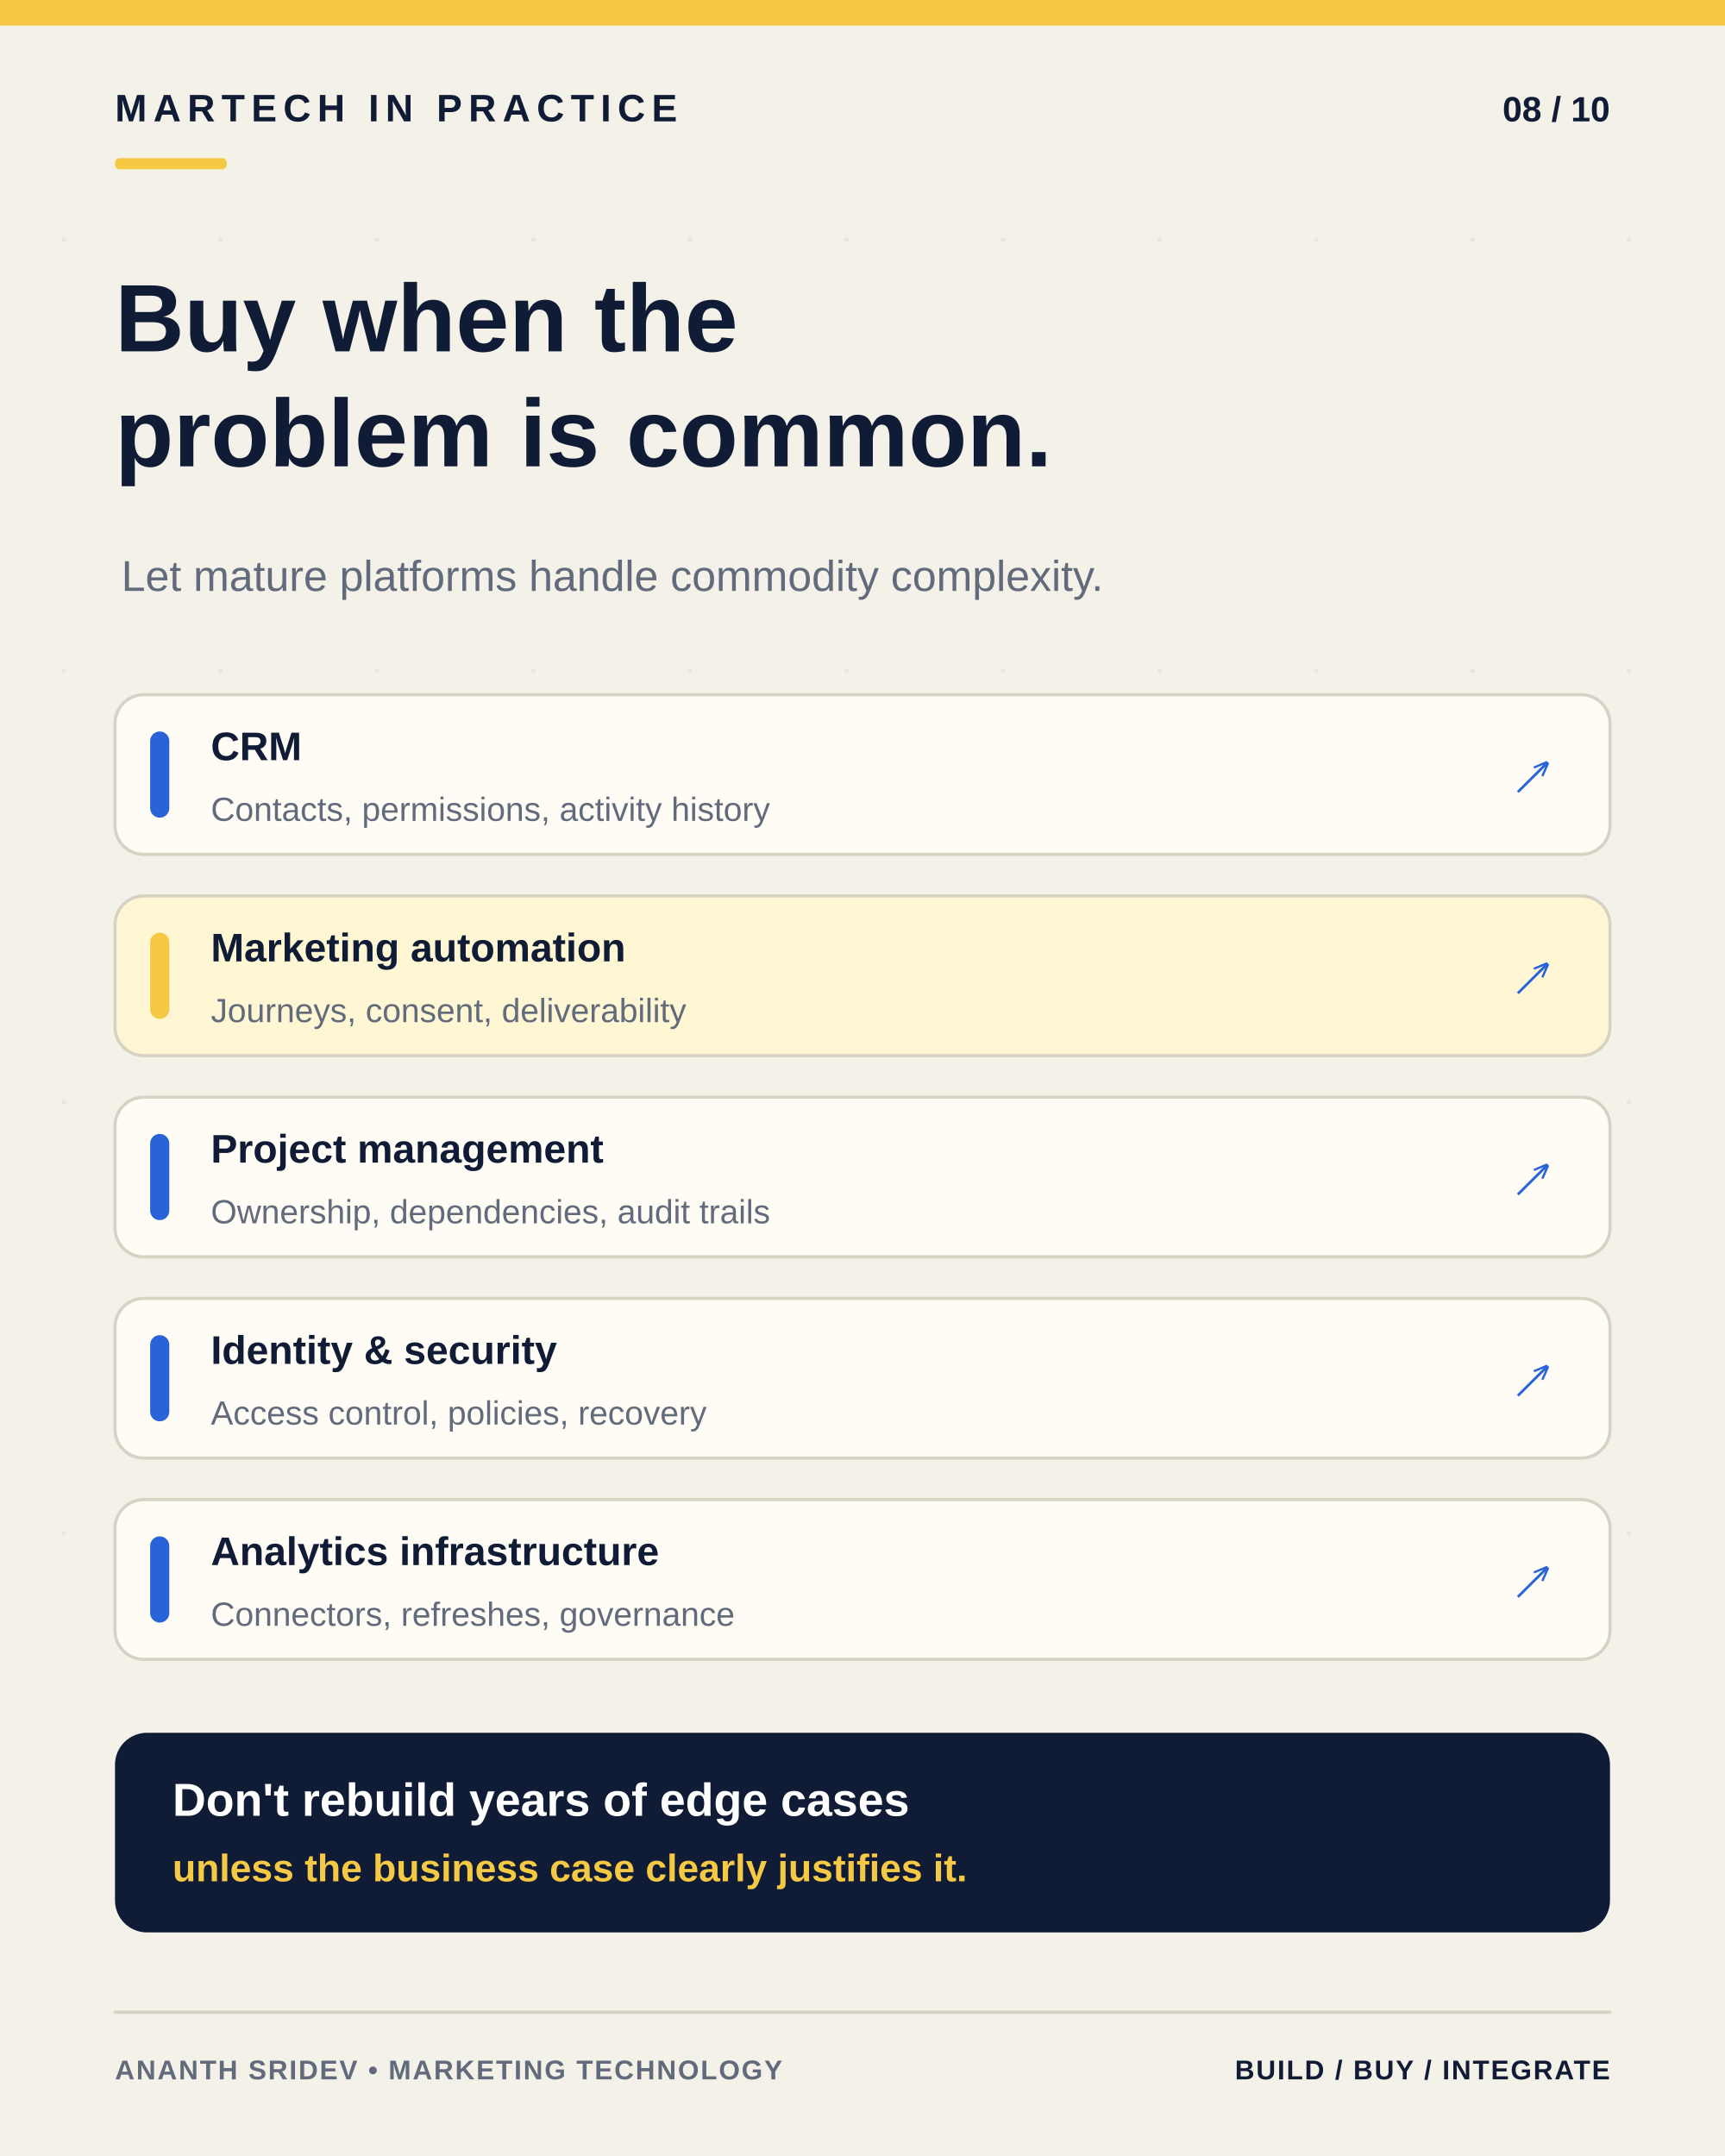
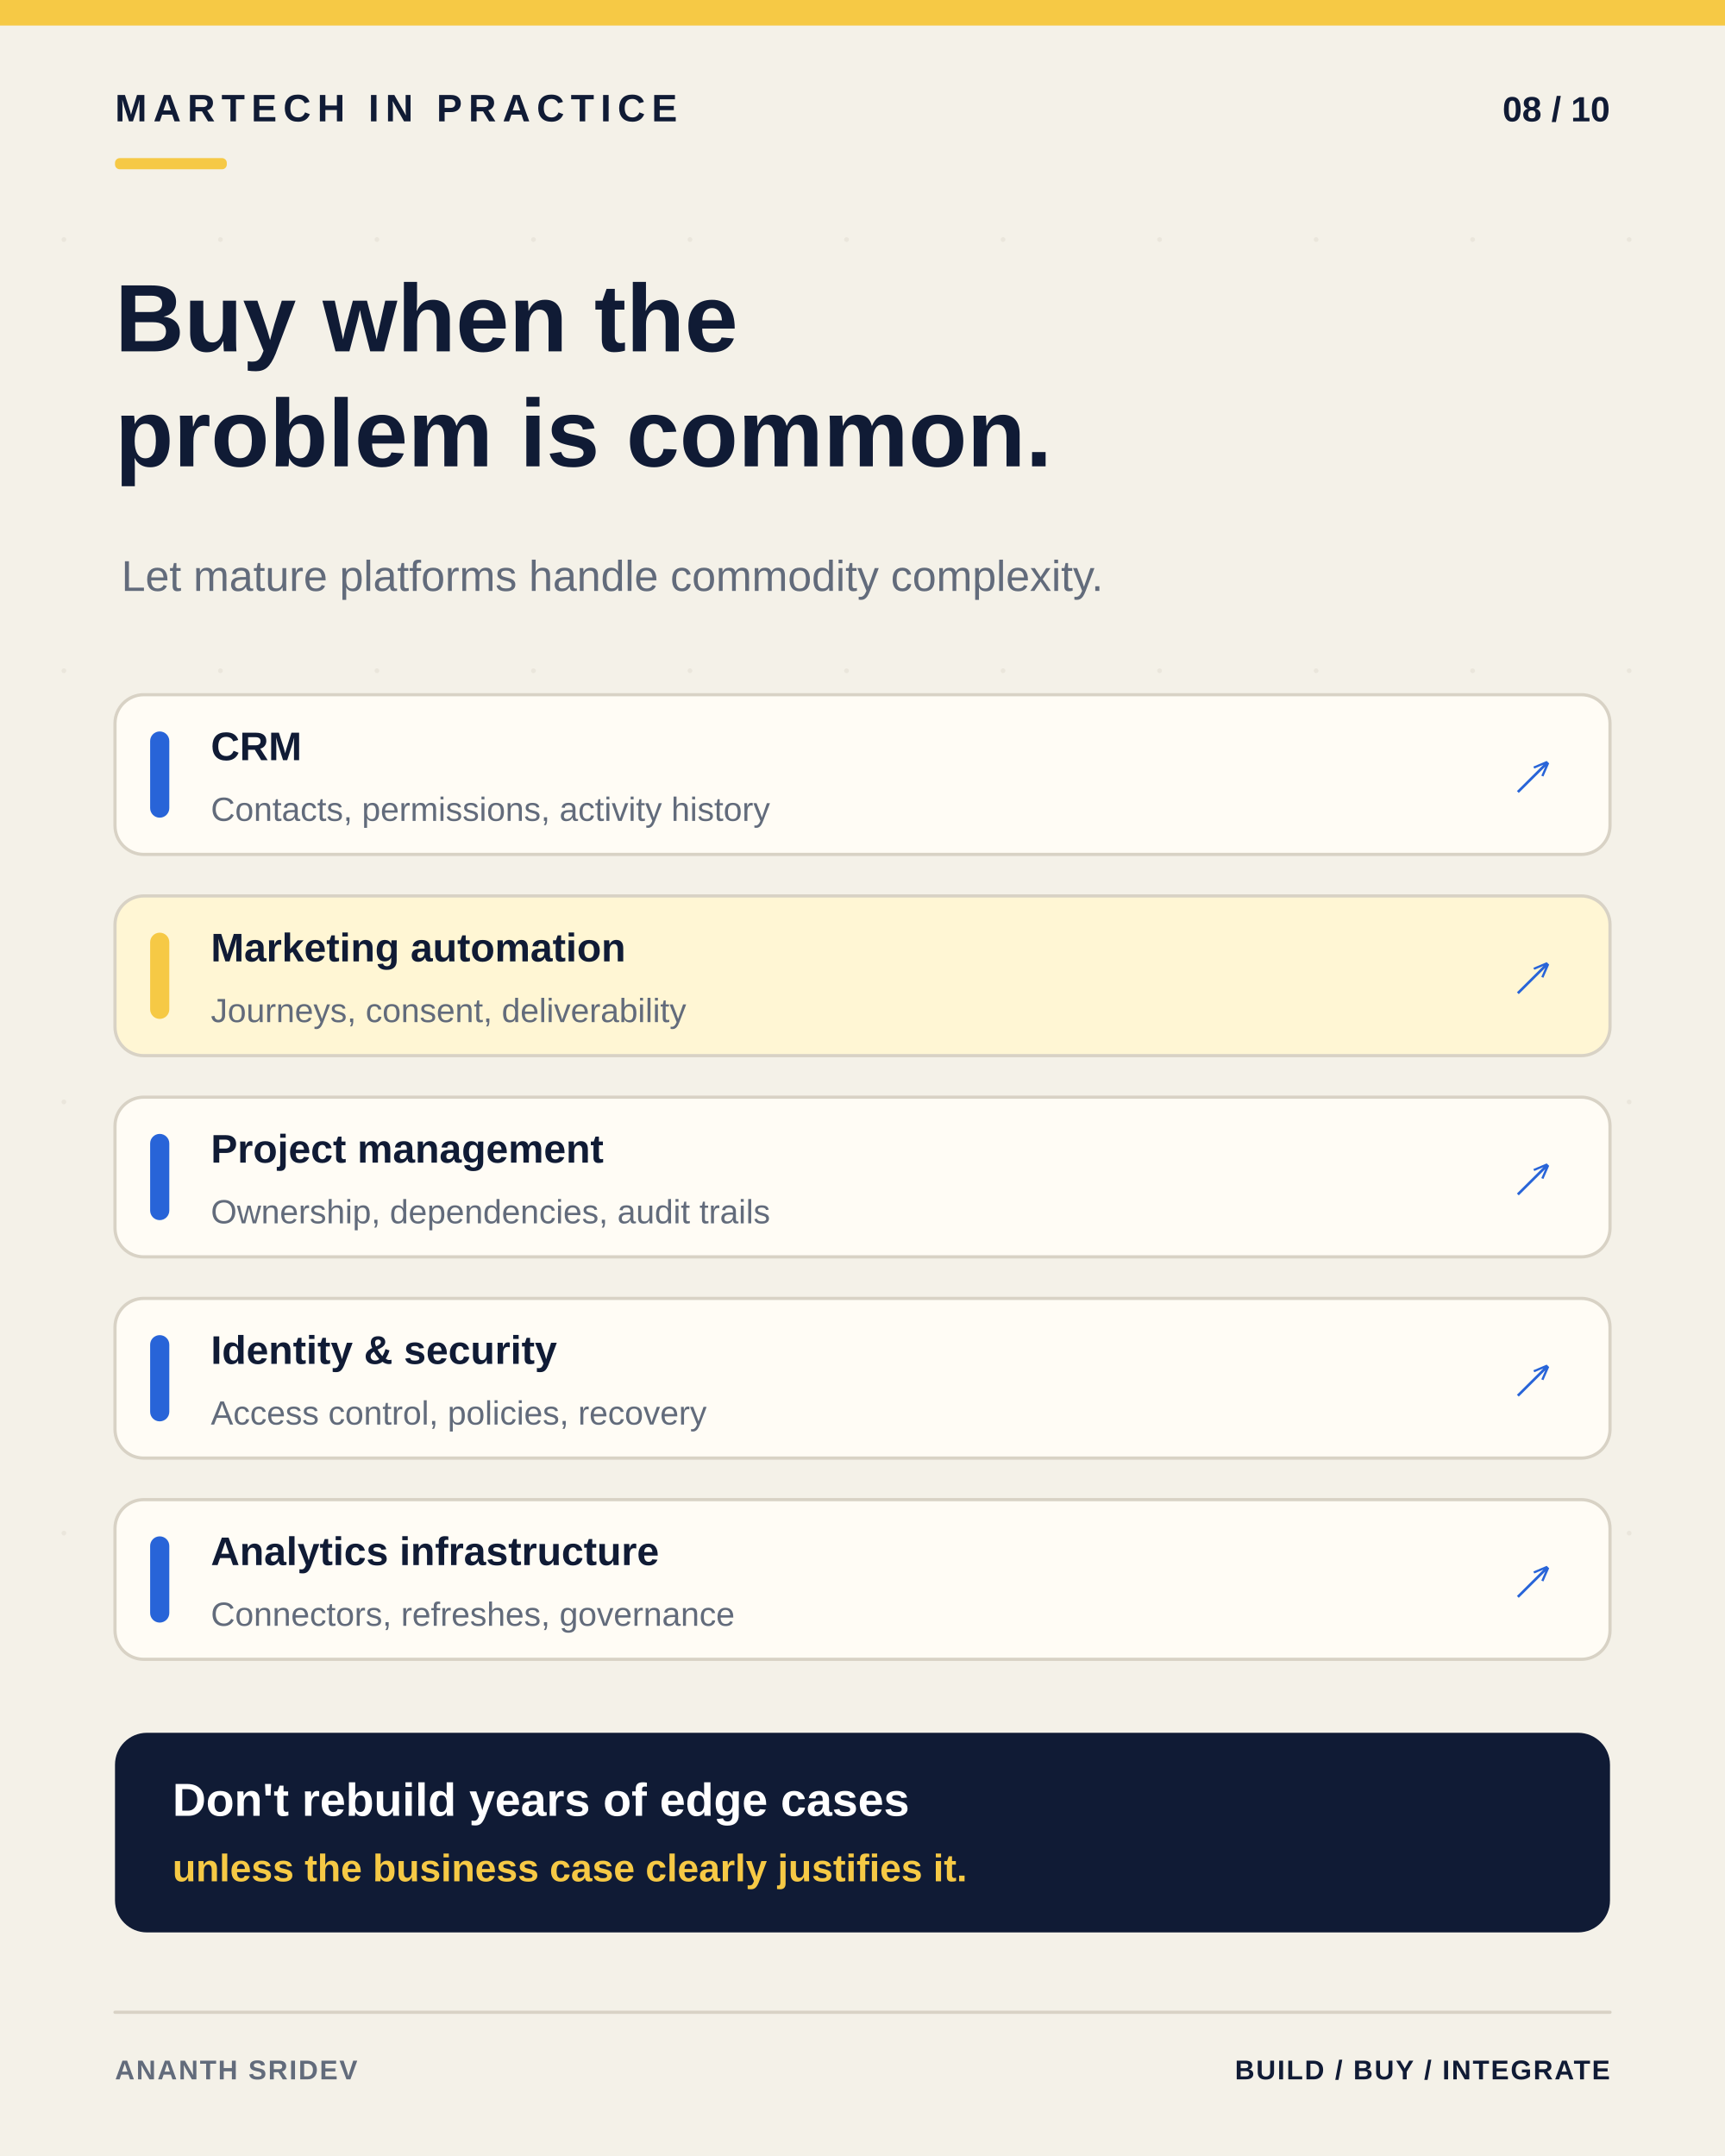
<svg xmlns="http://www.w3.org/2000/svg" width="1080" height="1350" viewBox="0 0 1080 1350">
  <rect width="1080" height="1350" fill="#F4F1E8" />
  <rect width="1080" height="16" fill="#F6C945" />
  <g opacity=".35" fill="#D8D2C5">
    <circle cx="40" cy="150" r="1.5" />
    <circle cx="138" cy="150" r="1.5" />
    <circle cx="236" cy="150" r="1.5" />
    <circle cx="334" cy="150" r="1.5" />
    <circle cx="432" cy="150" r="1.5" />
    <circle cx="530" cy="150" r="1.5" />
    <circle cx="628" cy="150" r="1.5" />
    <circle cx="726" cy="150" r="1.5" />
    <circle cx="824" cy="150" r="1.5" />
    <circle cx="922" cy="150" r="1.5" />
    <circle cx="1020" cy="150" r="1.5" />
    <circle cx="40" cy="420" r="1.5" />
    <circle cx="138" cy="420" r="1.5" />
    <circle cx="236" cy="420" r="1.5" />
    <circle cx="334" cy="420" r="1.5" />
    <circle cx="432" cy="420" r="1.5" />
    <circle cx="530" cy="420" r="1.5" />
    <circle cx="628" cy="420" r="1.5" />
    <circle cx="726" cy="420" r="1.5" />
    <circle cx="824" cy="420" r="1.5" />
    <circle cx="922" cy="420" r="1.5" />
    <circle cx="1020" cy="420" r="1.5" />
    <circle cx="40" cy="690" r="1.5" />
    <circle cx="138" cy="690" r="1.5" />
    <circle cx="236" cy="690" r="1.5" />
    <circle cx="334" cy="690" r="1.5" />
    <circle cx="432" cy="690" r="1.5" />
    <circle cx="530" cy="690" r="1.5" />
    <circle cx="628" cy="690" r="1.5" />
    <circle cx="726" cy="690" r="1.5" />
    <circle cx="824" cy="690" r="1.5" />
    <circle cx="922" cy="690" r="1.5" />
    <circle cx="1020" cy="690" r="1.5" />
    <circle cx="40" cy="960" r="1.5" />
    <circle cx="138" cy="960" r="1.5" />
    <circle cx="236" cy="960" r="1.5" />
    <circle cx="334" cy="960" r="1.5" />
    <circle cx="432" cy="960" r="1.5" />
    <circle cx="530" cy="960" r="1.5" />
    <circle cx="628" cy="960" r="1.5" />
    <circle cx="726" cy="960" r="1.5" />
    <circle cx="824" cy="960" r="1.5" />
    <circle cx="922" cy="960" r="1.5" />
    <circle cx="1020" cy="960" r="1.5" />
  </g>
  <text x="72" y="76" font-family="Arial, Helvetica, sans-serif" font-size="24" font-weight="700" fill="#101B35" text-anchor="start" letter-spacing="4">
    <tspan x="72" dy="0">MARTECH IN PRACTICE</tspan>
  </text>
  <rect x="72" y="99" width="70" height="7" rx="3" fill="#F6C945" stroke="none" stroke-width="0" />
  <text x="1008" y="76" font-family="Arial, Helvetica, sans-serif" font-size="22" font-weight="600" fill="#101B35" text-anchor="end">
    <tspan x="1008" dy="0">08 / 10</tspan>
  </text>
  <text x="72" y="220" font-family="Arial, Helvetica, sans-serif" font-size="60" font-weight="800" fill="#101B35" text-anchor="start">
    <tspan x="72" dy="0">Buy when the</tspan>
    <tspan x="72" dy="72">problem is common.</tspan>
  </text>
  <text x="76" y="370" font-family="Arial, Helvetica, sans-serif" font-size="27" font-weight="400" fill="#626B7B" text-anchor="start">
    <tspan x="76" dy="0">Let mature platforms handle commodity complexity.</tspan>
  </text>
  <rect x="72" y="435" width="936" height="100" rx="18" fill="#FFFCF5" stroke="#D8D2C5" stroke-width="2" />
  <rect x="94" y="458" width="12" height="54" rx="6" fill="#2864D8" stroke="none" stroke-width="0" />
  <text x="132" y="476" font-family="Arial, Helvetica, sans-serif" font-size="25" font-weight="700" fill="#101B35" text-anchor="start">
    <tspan x="132" dy="0">CRM</tspan>
  </text>
  <text x="132" y="514" font-family="Arial, Helvetica, sans-serif" font-size="21" font-weight="400" fill="#626B7B" text-anchor="start">
    <tspan x="132" dy="0">Contacts, permissions, activity history</tspan>
  </text>
  <text x="970" y="495" font-family="Arial, Helvetica, sans-serif" font-size="28" font-weight="700" fill="#2864D8" text-anchor="end">
    <tspan x="970" dy="0">↗</tspan>
  </text>
  <rect x="72" y="561" width="936" height="100" rx="18" fill="#FFF6D4" stroke="#D8D2C5" stroke-width="2" />
  <rect x="94" y="584" width="12" height="54" rx="6" fill="#F6C945" stroke="none" stroke-width="0" />
  <text x="132" y="602" font-family="Arial, Helvetica, sans-serif" font-size="25" font-weight="700" fill="#101B35" text-anchor="start">
    <tspan x="132" dy="0">Marketing automation</tspan>
  </text>
  <text x="132" y="640" font-family="Arial, Helvetica, sans-serif" font-size="21" font-weight="400" fill="#626B7B" text-anchor="start">
    <tspan x="132" dy="0">Journeys, consent, deliverability</tspan>
  </text>
  <text x="970" y="621" font-family="Arial, Helvetica, sans-serif" font-size="28" font-weight="700" fill="#2864D8" text-anchor="end">
    <tspan x="970" dy="0">↗</tspan>
  </text>
  <rect x="72" y="687" width="936" height="100" rx="18" fill="#FFFCF5" stroke="#D8D2C5" stroke-width="2" />
  <rect x="94" y="710" width="12" height="54" rx="6" fill="#2864D8" stroke="none" stroke-width="0" />
  <text x="132" y="728" font-family="Arial, Helvetica, sans-serif" font-size="25" font-weight="700" fill="#101B35" text-anchor="start">
    <tspan x="132" dy="0">Project management</tspan>
  </text>
  <text x="132" y="766" font-family="Arial, Helvetica, sans-serif" font-size="21" font-weight="400" fill="#626B7B" text-anchor="start">
    <tspan x="132" dy="0">Ownership, dependencies, audit trails</tspan>
  </text>
  <text x="970" y="747" font-family="Arial, Helvetica, sans-serif" font-size="28" font-weight="700" fill="#2864D8" text-anchor="end">
    <tspan x="970" dy="0">↗</tspan>
  </text>
  <rect x="72" y="813" width="936" height="100" rx="18" fill="#FFFCF5" stroke="#D8D2C5" stroke-width="2" />
  <rect x="94" y="836" width="12" height="54" rx="6" fill="#2864D8" stroke="none" stroke-width="0" />
  <text x="132" y="854" font-family="Arial, Helvetica, sans-serif" font-size="25" font-weight="700" fill="#101B35" text-anchor="start">
    <tspan x="132" dy="0">Identity &amp; security</tspan>
  </text>
  <text x="132" y="892" font-family="Arial, Helvetica, sans-serif" font-size="21" font-weight="400" fill="#626B7B" text-anchor="start">
    <tspan x="132" dy="0">Access control, policies, recovery</tspan>
  </text>
  <text x="970" y="873" font-family="Arial, Helvetica, sans-serif" font-size="28" font-weight="700" fill="#2864D8" text-anchor="end">
    <tspan x="970" dy="0">↗</tspan>
  </text>
  <rect x="72" y="939" width="936" height="100" rx="18" fill="#FFFCF5" stroke="#D8D2C5" stroke-width="2" />
  <rect x="94" y="962" width="12" height="54" rx="6" fill="#2864D8" stroke="none" stroke-width="0" />
  <text x="132" y="980" font-family="Arial, Helvetica, sans-serif" font-size="25" font-weight="700" fill="#101B35" text-anchor="start">
    <tspan x="132" dy="0">Analytics infrastructure</tspan>
  </text>
  <text x="132" y="1018" font-family="Arial, Helvetica, sans-serif" font-size="21" font-weight="400" fill="#626B7B" text-anchor="start">
    <tspan x="132" dy="0">Connectors, refreshes, governance</tspan>
  </text>
  <text x="970" y="999" font-family="Arial, Helvetica, sans-serif" font-size="28" font-weight="700" fill="#2864D8" text-anchor="end">
    <tspan x="970" dy="0">↗</tspan>
  </text>
  <rect x="72" y="1085" width="936" height="125" rx="20" fill="#101B35" stroke="none" stroke-width="0" />
  <text x="108" y="1137" font-family="Arial, Helvetica, sans-serif" font-size="29" font-weight="700" fill="#FFFFFF" text-anchor="start">
    <tspan x="108" dy="0">Don't rebuild years of edge cases</tspan>
  </text>
  <text x="108" y="1178" font-family="Arial, Helvetica, sans-serif" font-size="24" font-weight="600" fill="#F6C945" text-anchor="start">
    <tspan x="108" dy="0">unless the business case clearly justifies it.</tspan>
  </text>
  <line x1="72" y1="1260" x2="1008" y2="1260" stroke="#D8D2C5" stroke-width="2" stroke-linecap="round" />
  <text x="72" y="1302" font-family="Arial, Helvetica, sans-serif" font-size="17" font-weight="600" fill="#626B7B" text-anchor="start" letter-spacing="1">
-     <tspan x="72" dy="0">ANANTH SRIDEV  •  MARKETING TECHNOLOGY</tspan>
+     <tspan x="72" dy="0">ANANTH SRIDEV</tspan>
  </text>
  <text x="1008" y="1302" font-family="Arial, Helvetica, sans-serif" font-size="17" font-weight="700" fill="#101B35" text-anchor="end" letter-spacing="1">
    <tspan x="1008" dy="0">BUILD  /  BUY  /  INTEGRATE</tspan>
  </text>
</svg>
